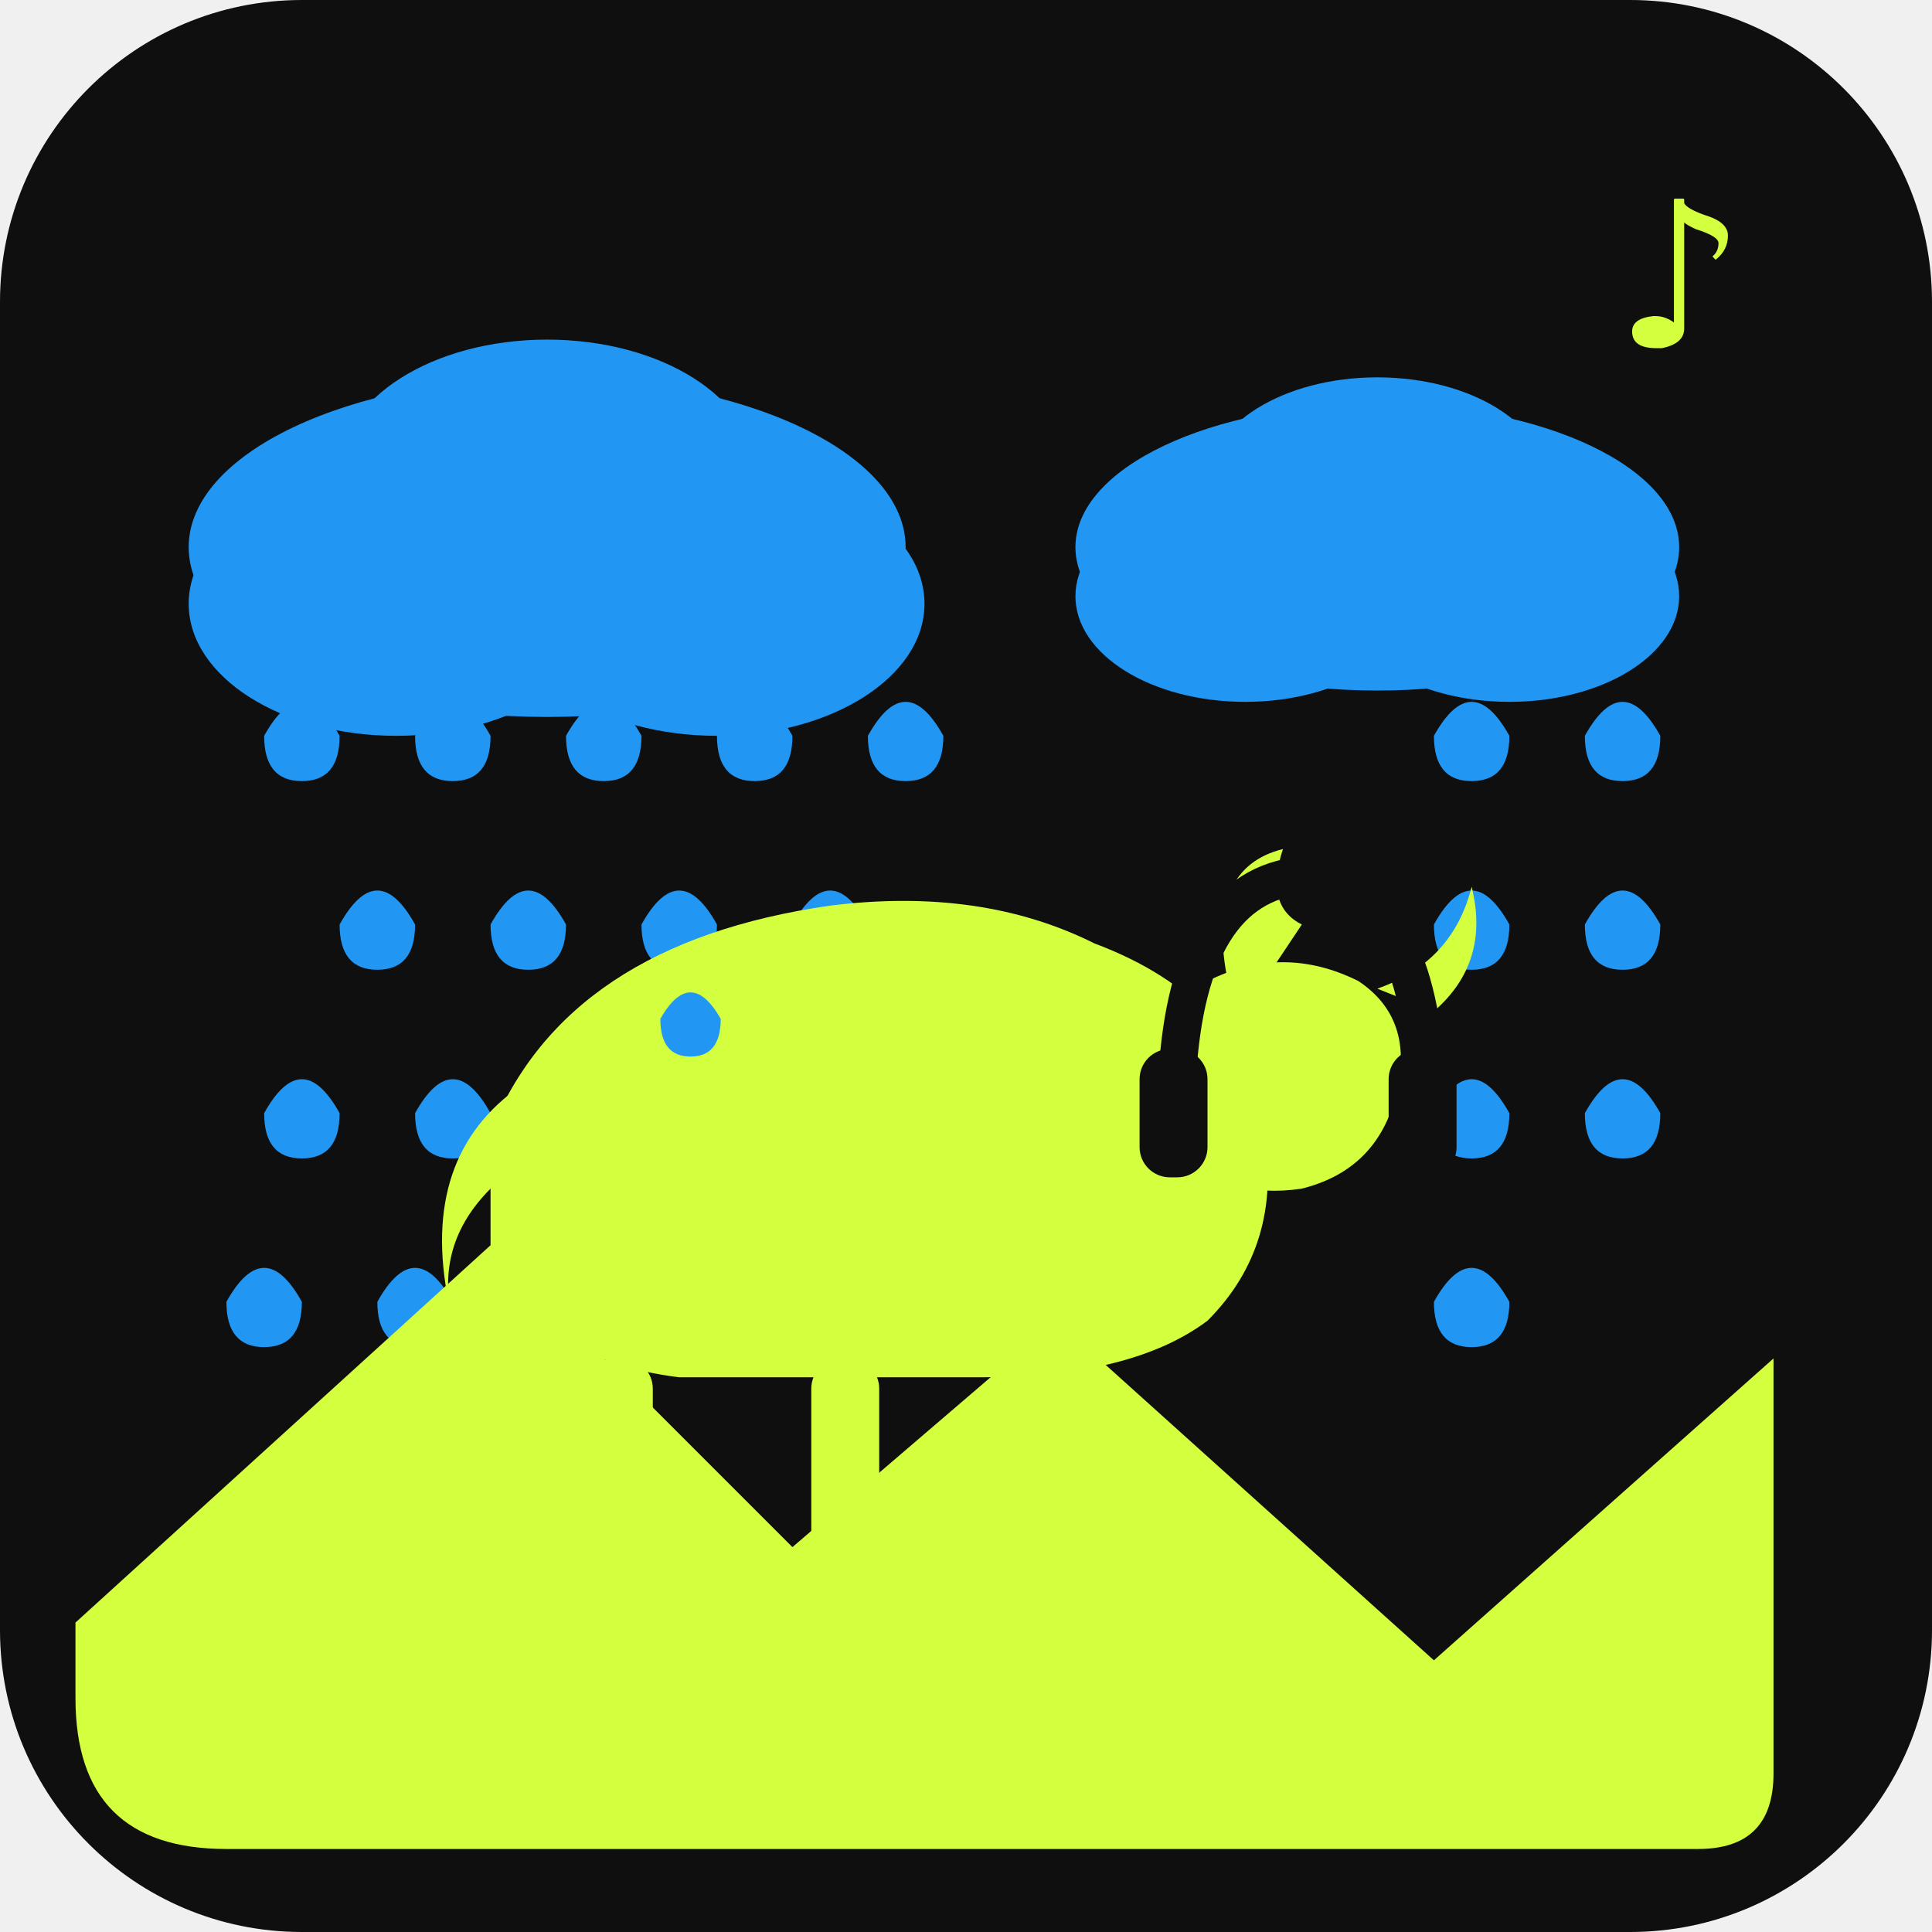
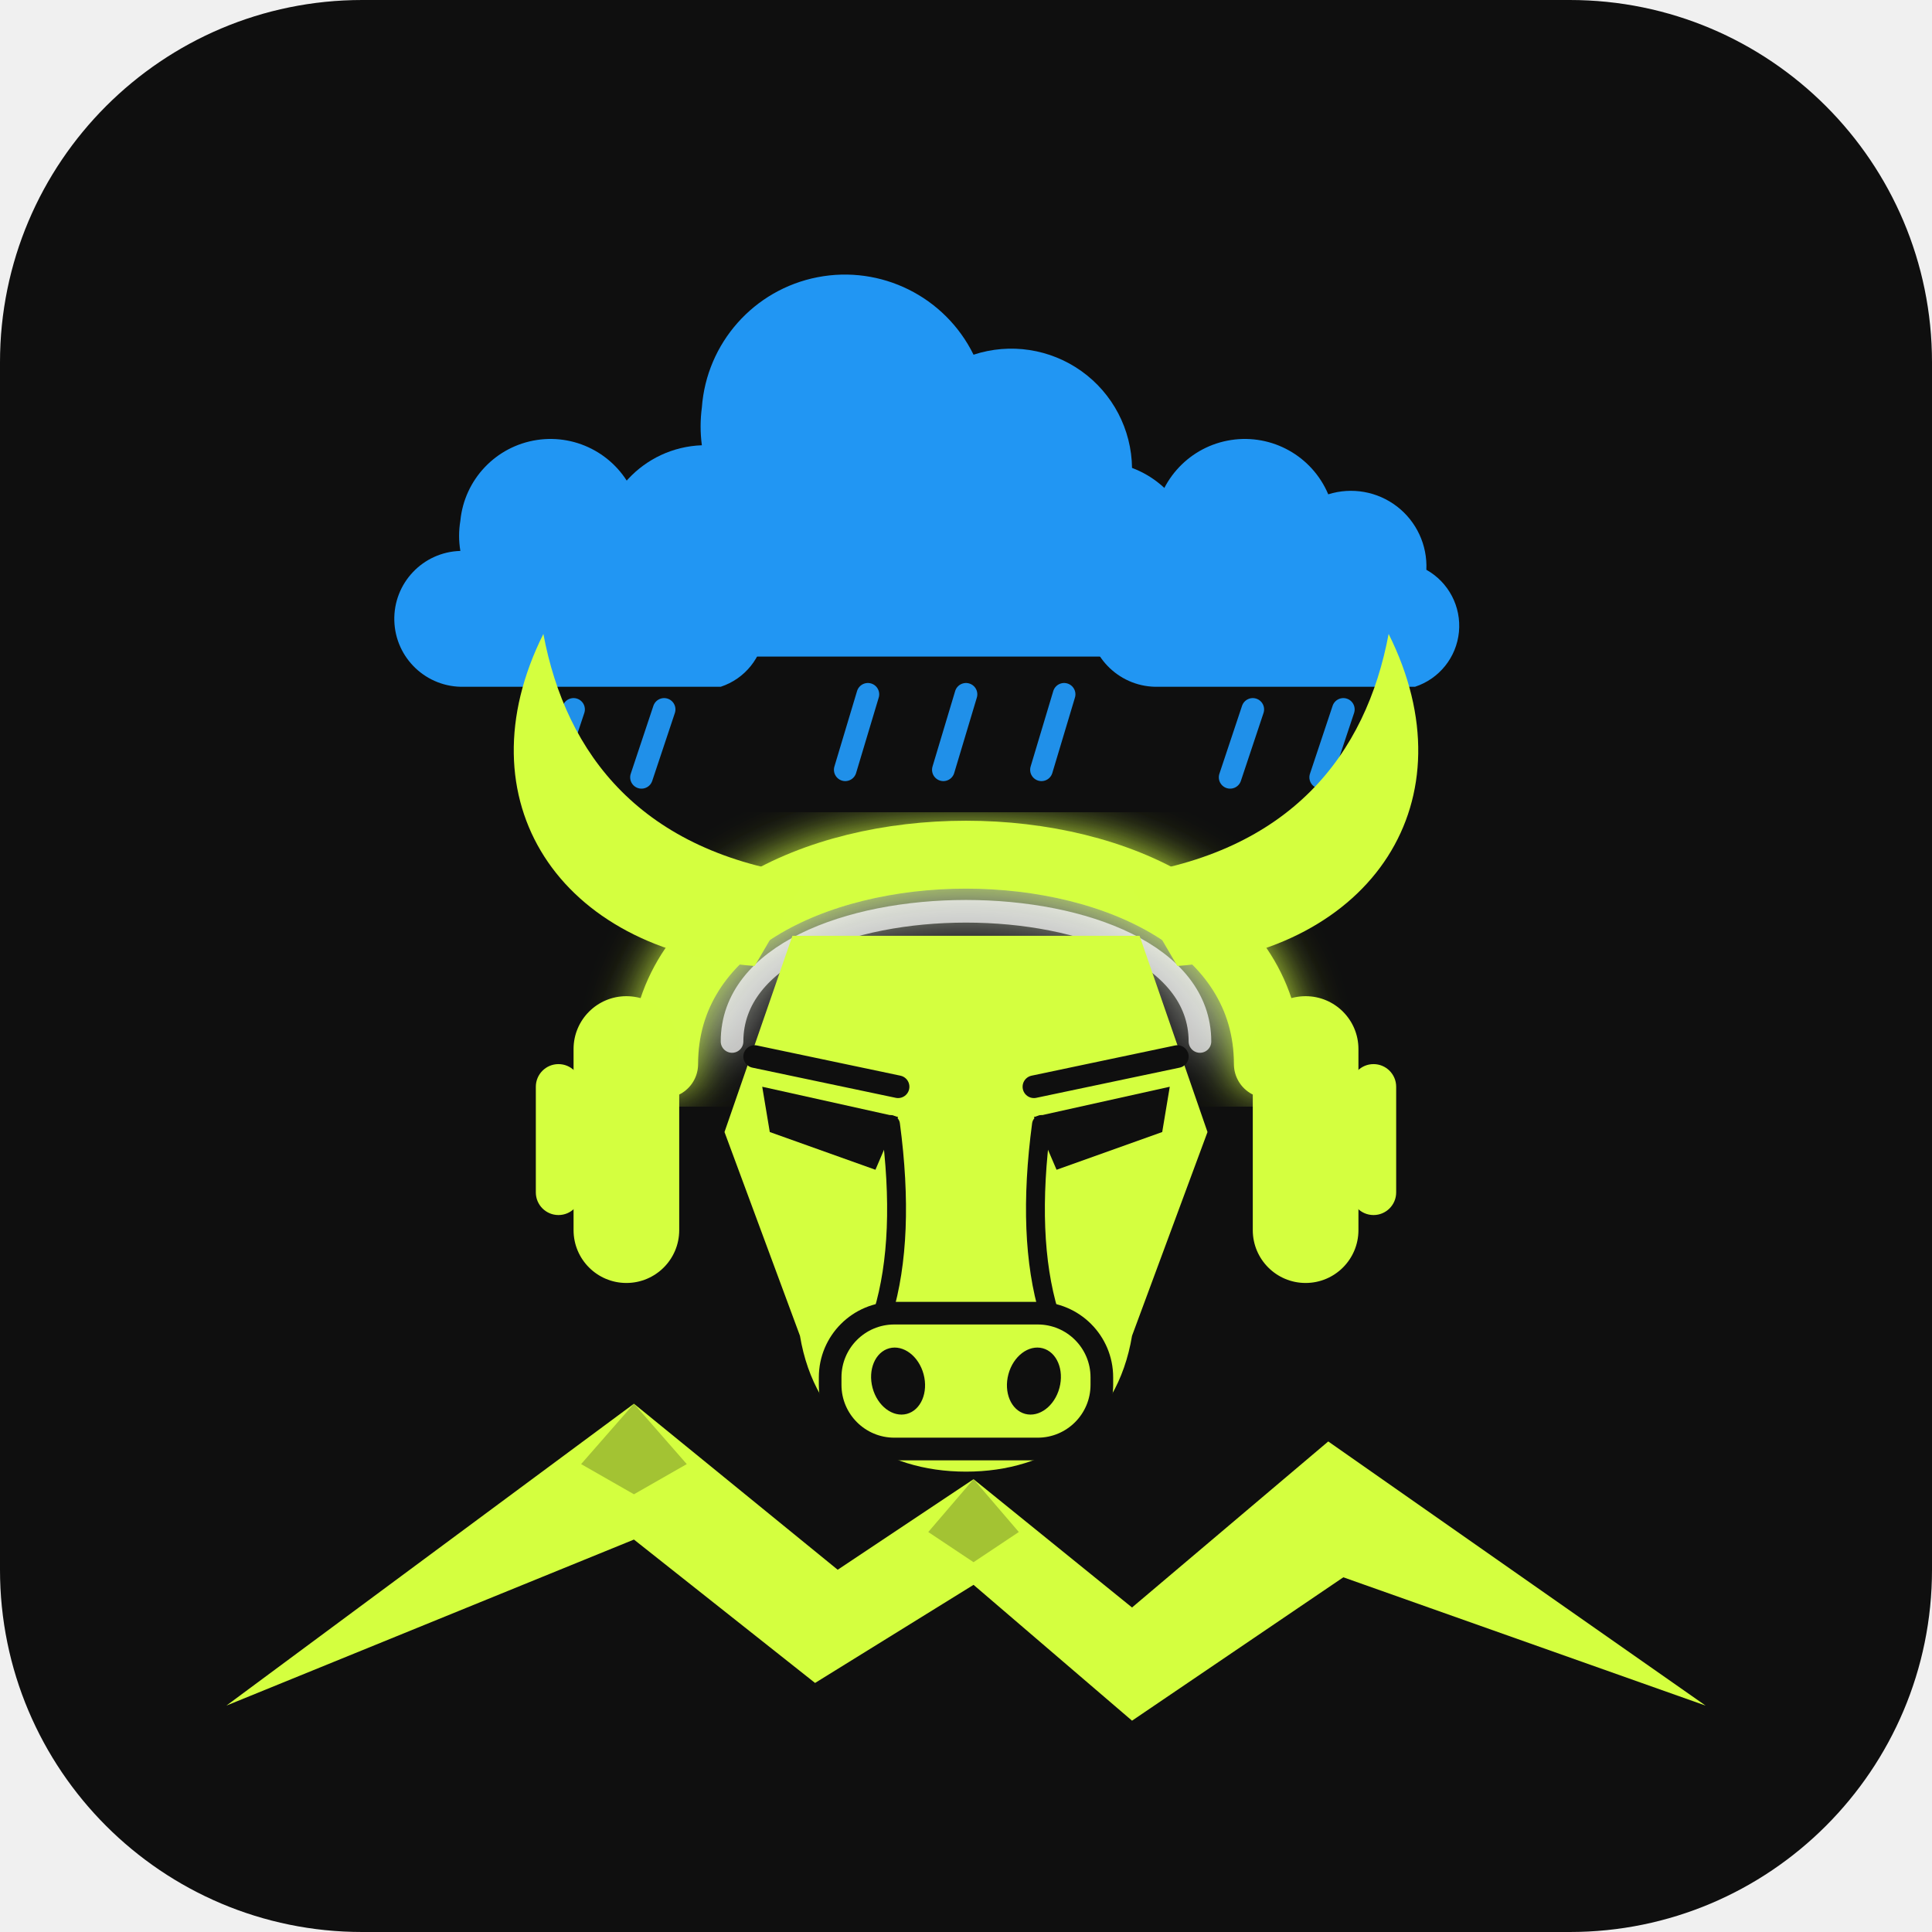
<svg xmlns="http://www.w3.org/2000/svg" width="512" height="512" viewBox="0 0 512 512">
-   <rect width="512" height="512" rx="80" fill="#0f0f0f" />
+   <defs>
+     <filter id="glow" x="-20%" y="-20%" width="140%" height="140%">
+       <feGaussianBlur stdDeviation="6" result="b" />
+       <feMerge>
+         <feMergeNode in="b" />
+         <feMergeNode in="SourceGraphic" />
+       </feMerge>
+     </filter>
+   </defs>
+   <rect width="512" height="512" rx="96" fill="#0f0f0f" />
  <g fill="#2196F3">
-     <ellipse cx="145" cy="145" rx="95" ry="45" />
-     <ellipse cx="105" cy="160" rx="55" ry="35" />
-     <ellipse cx="190" cy="160" rx="55" ry="35" />
-     <ellipse cx="145" cy="125" rx="55" ry="35" />
-     <ellipse cx="365" cy="145" rx="80" ry="38" />
-     <ellipse cx="330" cy="158" rx="45" ry="28" />
-     <ellipse cx="400" cy="158" rx="45" ry="28" />
-     <ellipse cx="365" cy="128" rx="45" ry="28" />
+     <path d="M186 108a38 38 0 0 1 72-14 32 32 0 0 1 42 30 26 26 0 0 1-5 50H188a28 28 0 0 1-2-56 38 38 0 0 1 0-10z" />
+     <path d="M122 138a24 24 0 0 1 46-7 20 20 0 0 1 26 20 17 17 0 0 1-3 31h-68a18 18 0 0 1-1-36 24 24 0 0 1 0-8z" />
+     <path d="M306 138a24 24 0 0 1 46-7 20 20 0 0 1 26 20 17 17 0 0 1-3 31h-68a18 18 0 0 1-1-36 24 24 0 0 1 0-8z" />
  </g>
-   <g fill="#2196F3">
-     <path d="M70 195 q10 -18 20 0 q0 12 -10 12 q-10 0 -10 -12 Z" />
-     <path d="M110 195 q10 -18 20 0 q0 12 -10 12 q-10 0 -10 -12 Z" />
-     <path d="M150 195 q10 -18 20 0 q0 12 -10 12 q-10 0 -10 -12 Z" />
-     <path d="M190 195 q10 -18 20 0 q0 12 -10 12 q-10 0 -10 -12 Z" />
-     <path d="M230 195 q10 -18 20 0 q0 12 -10 12 q-10 0 -10 -12 Z" />
-     <path d="M90 245 q10 -18 20 0 q0 12 -10 12 q-10 0 -10 -12 Z" />
-     <path d="M130 245 q10 -18 20 0 q0 12 -10 12 q-10 0 -10 -12 Z" />
-     <path d="M170 245 q10 -18 20 0 q0 12 -10 12 q-10 0 -10 -12 Z" />
-     <path d="M210 245 q10 -18 20 0 q0 12 -10 12 q-10 0 -10 -12 Z" />
-     <path d="M70 295 q10 -18 20 0 q0 12 -10 12 q-10 0 -10 -12 Z" />
-     <path d="M110 295 q10 -18 20 0 q0 12 -10 12 q-10 0 -10 -12 Z" />
-     <path d="M380 195 q10 -18 20 0 q0 12 -10 12 q-10 0 -10 -12 Z" />
-     <path d="M420 195 q10 -18 20 0 q0 12 -10 12 q-10 0 -10 -12 Z" />
-     <path d="M380 245 q10 -18 20 0 q0 12 -10 12 q-10 0 -10 -12 Z" />
-     <path d="M420 245 q10 -18 20 0 q0 12 -10 12 q-10 0 -10 -12 Z" />
-     <path d="M380 295 q10 -18 20 0 q0 12 -10 12 q-10 0 -10 -12 Z" />
-     <path d="M420 295 q10 -18 20 0 q0 12 -10 12 q-10 0 -10 -12 Z" />
-     <path d="M380 345 q10 -18 20 0 q0 12 -10 12 q-10 0 -10 -12 Z" />
-     <path d="M60 345 q10 -18 20 0 q0 12 -10 12 q-10 0 -10 -12 Z" />
-     <path d="M100 345 q10 -18 20 0 q0 12 -10 12 q-10 0 -10 -12 Z" />
+   <g stroke="#2196F3" stroke-width="6" stroke-linecap="round" opacity="0.95">
+     <line x1="152" y1="188" x2="146" y2="206" />
+     <line x1="176" y1="188" x2="170" y2="206" />
+     <line x1="230" y1="184" x2="224" y2="204" />
+     <line x1="256" y1="184" x2="250" y2="204" />
+     <line x1="282" y1="184" x2="276" y2="204" />
+     <line x1="332" y1="188" x2="326" y2="206" />
+     <line x1="356" y1="188" x2="350" y2="206" />
  </g>
-   <path d="M20 430 L130 330 L210 410 L280 350 L380 440 L470 360 L470 470 Q470 490 450 490 L60 490 Q20 490 20 450 Z" fill="#d4ff3f" />
-   <g fill="#d4ff3f">
-     <path d="M130 300 Q150 250 220 240 Q260 235 290 250 Q330 265 335 300 Q340 330 320 350 Q300 365 260 365 L180 365 Q140 360 130 330 Z" />
-     <path d="M320 260 Q340 250 360 260 Q375 270 370 290 Q365 310 345 315 Q325 318 315 305 Q305 285 320 260 Z" />
-     <path d="M325 258 Q320 230 340 225 Q335 240 345 245 L335 260 Z" />
-     <path d="M365 262 Q385 255 390 235 Q395 255 380 268 Z" />
-     <rect x="155" y="360" width="18" height="55" rx="8" />
-     <rect x="215" y="360" width="18" height="55" rx="8" />
-     <rect x="270" y="360" width="18" height="55" rx="8" />
-     <path d="M135 290 Q110 310 120 350 Q115 330 130 315 Z" />
-     <ellipse cx="340" cy="275" rx="12" ry="6" />
+   <g fill="none" stroke="#d4ff3f" stroke-linecap="round" filter="url(#glow)">
+     <path d="M176 282 C176 208, 336 208, 336 282" stroke-width="18" />
+     <path d="M194 276 C194 230, 318 230, 318 276" stroke-width="6" opacity="0.7" stroke="#ffffff" />
  </g>
-   <g fill="none" stroke="#0f0f0f" stroke-width="10" stroke-linecap="round">
-     <path d="M312 285 Q315 235 345 232 Q375 235 378 285" />
+   <rect x="152" y="264" width="28" height="76" rx="14" fill="#d4ff3f" />
+   <rect x="142" y="282" width="12" height="40" rx="6" fill="#d4ff3f" />
+   <rect x="332" y="264" width="28" height="76" rx="14" fill="#d4ff3f" />
+   <rect x="358" y="282" width="12" height="40" rx="6" fill="#d4ff3f" />
+   <path d="M200 256 C148 252, 122 212, 144 168 C150 200, 170 226, 214 232 Z" fill="#d4ff3f" />
+   <path d="M312 256 C364 252, 390 212, 368 168 C362 200, 342 226, 298 232 Z" fill="#d4ff3f" />
+   <path d="M210 248 L302 248 L320 300 L300 354 C296 378, 278 390, 256 390 C234 390, 216 378, 212 354 L192 300 Z" fill="#d4ff3f" />
+   <g fill="#0f0f0f">
+     <path d="M202 288 L238 296 L232 310 L204 300 Z" />
+     <path d="M310 288 L274 296 L280 310 L308 300 Z" />
+     <path d="M200 280 L238 288" stroke="#0f0f0f" stroke-width="6" stroke-linecap="round" />
+     <path d="M312 280 L274 288" stroke="#0f0f0f" stroke-width="6" stroke-linecap="round" />
+     <path d="M236 298 Q240 328 234 348" fill="none" stroke="#0f0f0f" stroke-width="5" stroke-linecap="round" />
+     <path d="M276 298 Q272 328 278 348" fill="none" stroke="#0f0f0f" stroke-width="5" stroke-linecap="round" />
+     <rect x="220" y="348" width="72" height="36" rx="17" fill="none" stroke="#0f0f0f" stroke-width="6" />
+     <ellipse cx="238" cy="366" rx="7" ry="9" transform="rotate(-15 238 366)" />
+     <ellipse cx="274" cy="366" rx="7" ry="9" transform="rotate(15 274 366)" />
  </g>
-   <g fill="#0f0f0f">
-     <rect x="302" y="278" width="18" height="34" rx="8" />
-     <rect x="368" y="278" width="18" height="34" rx="8" />
-   </g>
-   <text x="428" y="92" font-size="54" fill="#d4ff3f" font-family="system-ui" font-weight="900">♪</text>
-   <path d="M175 270 q8 -14 16 0 q0 10 -8 10 q-8 0 -8 -10 Z" fill="#2196F3" />
-   <rect x="28" y="452" width="456" height="0" fill="none" />
+   <path d="M60 452 L168 372 L222 416 L258 392 L300 426 L352 382 L452 452 L356 418 L300 456 L258 420 L216 446 L168 408 Z" fill="#d4ff3f" />
+   <path d="M168 372 L182 388 L168 396 L154 388 Z" fill="#0f0f0f" opacity="0.25" />
+   <path d="M258 392 L270 406 L258 414 L246 406 Z" fill="#0f0f0f" opacity="0.25" />
</svg>
